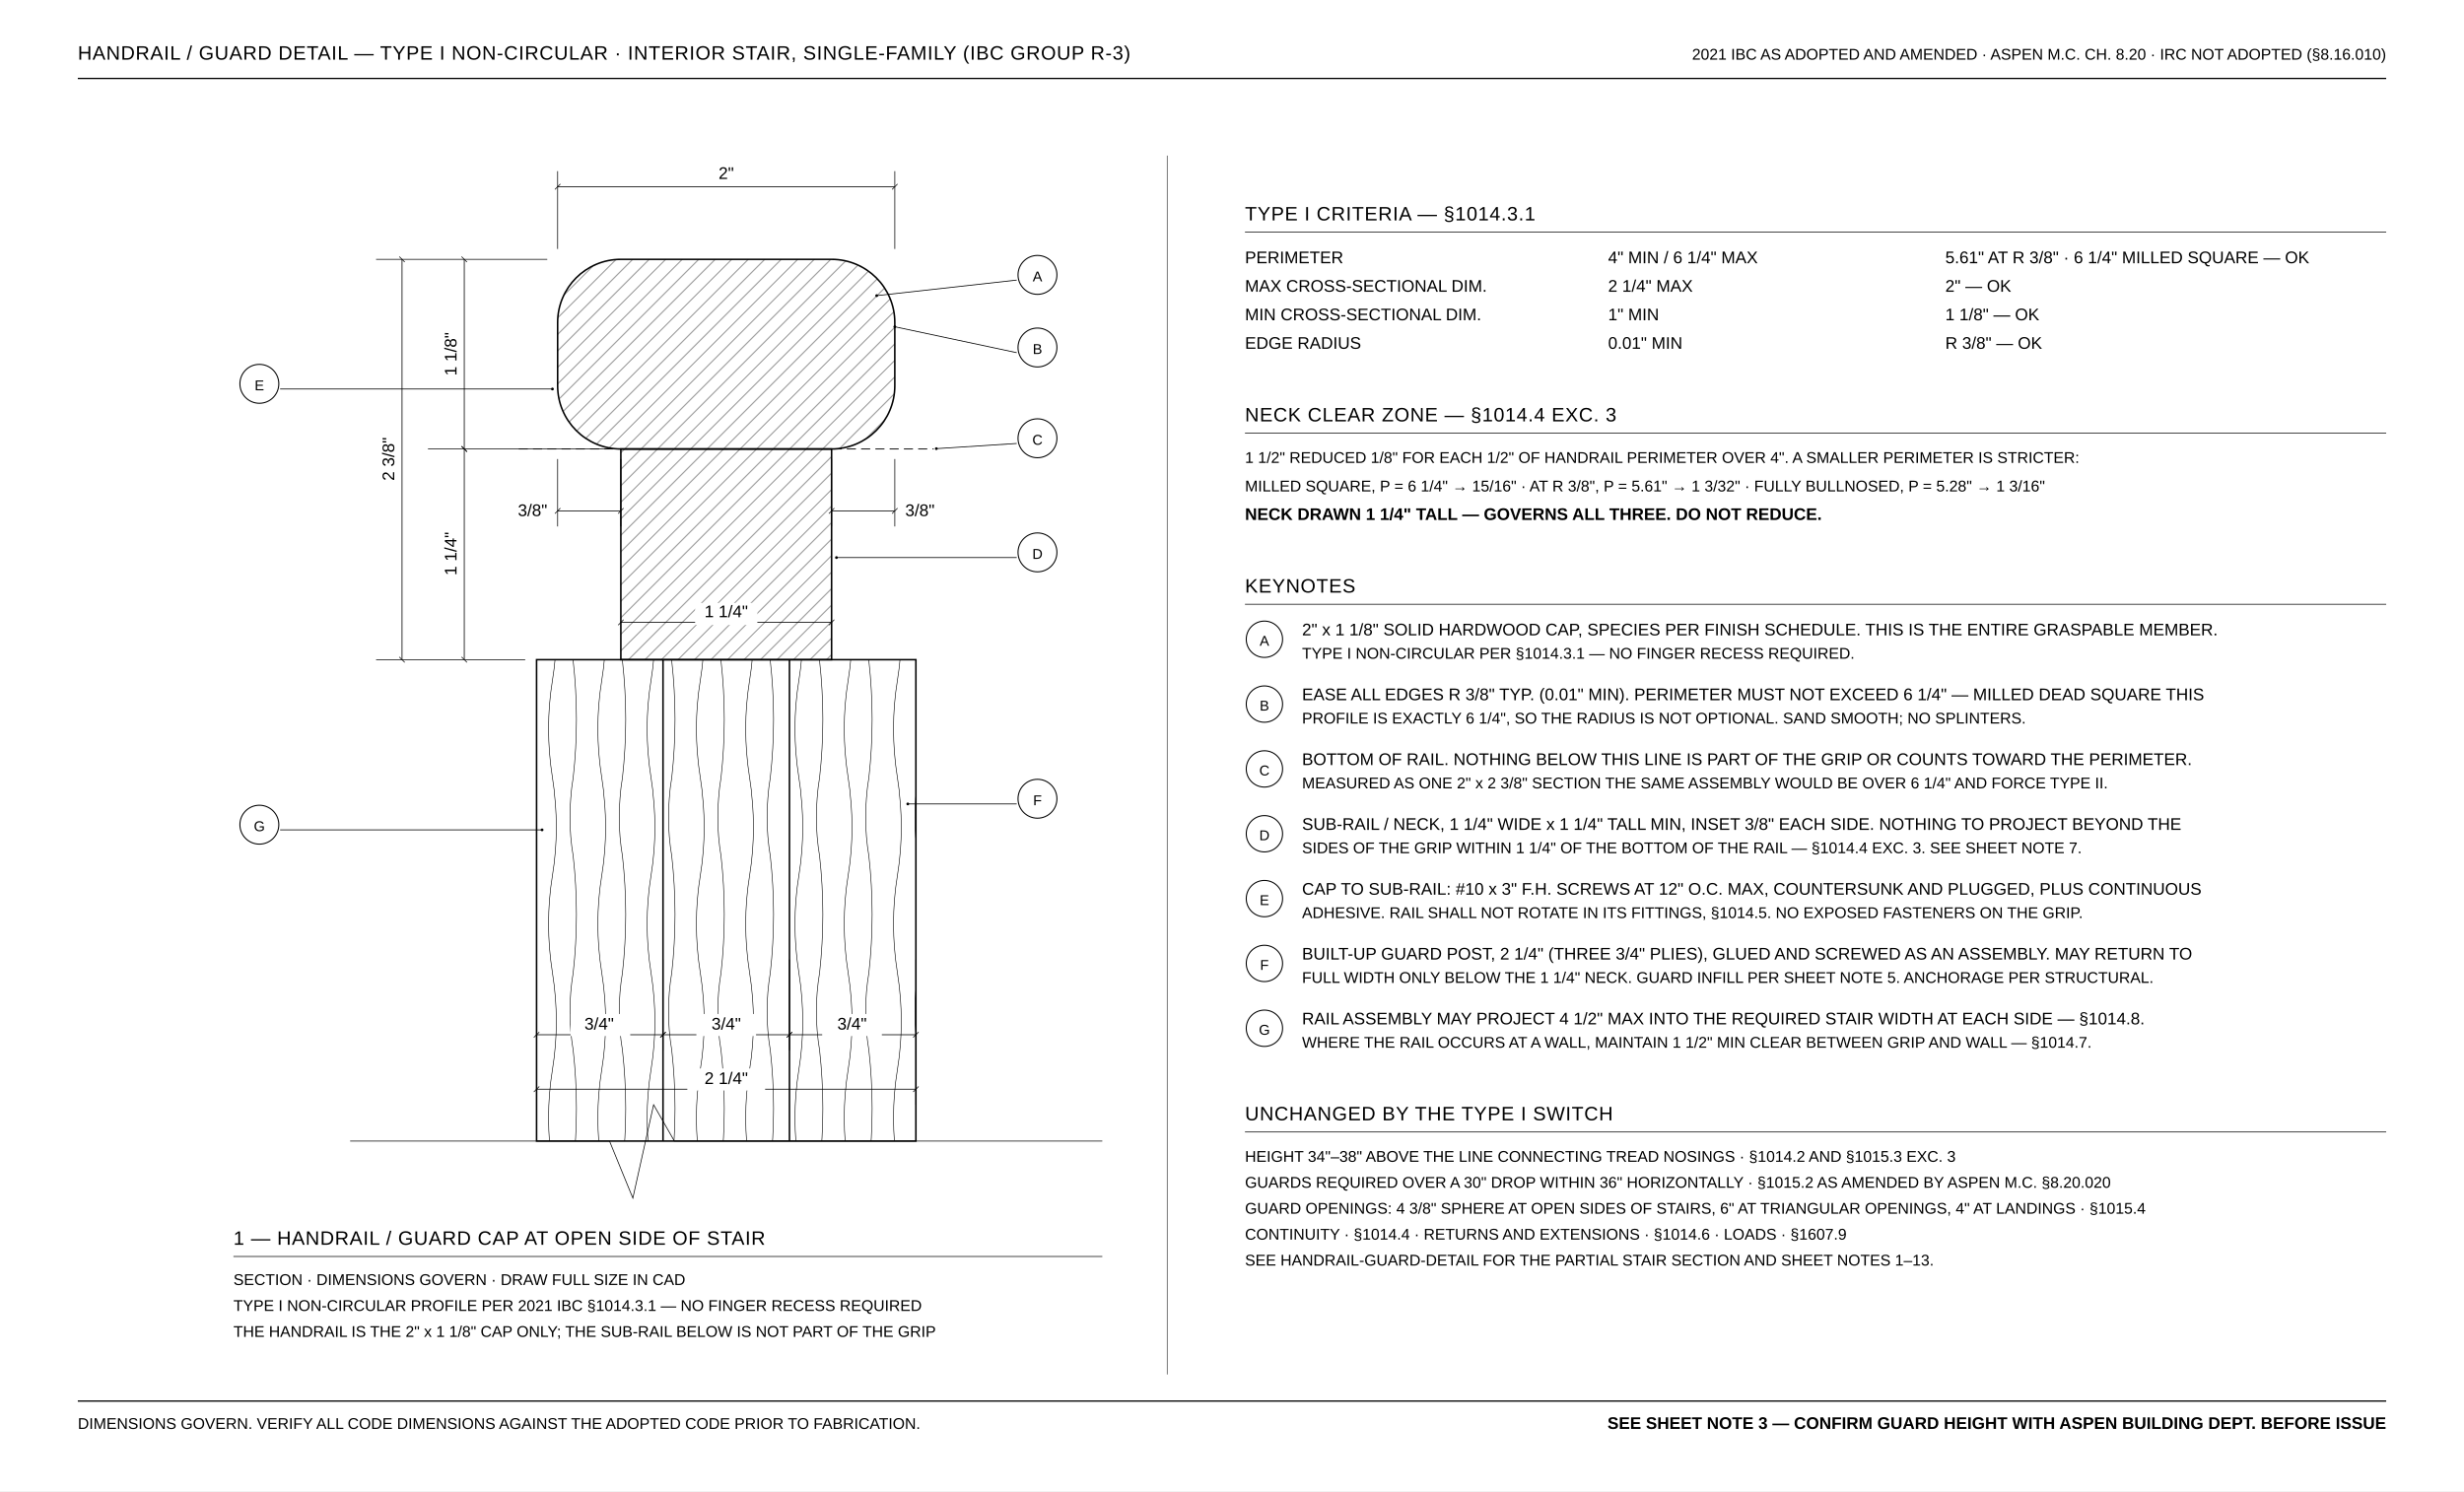
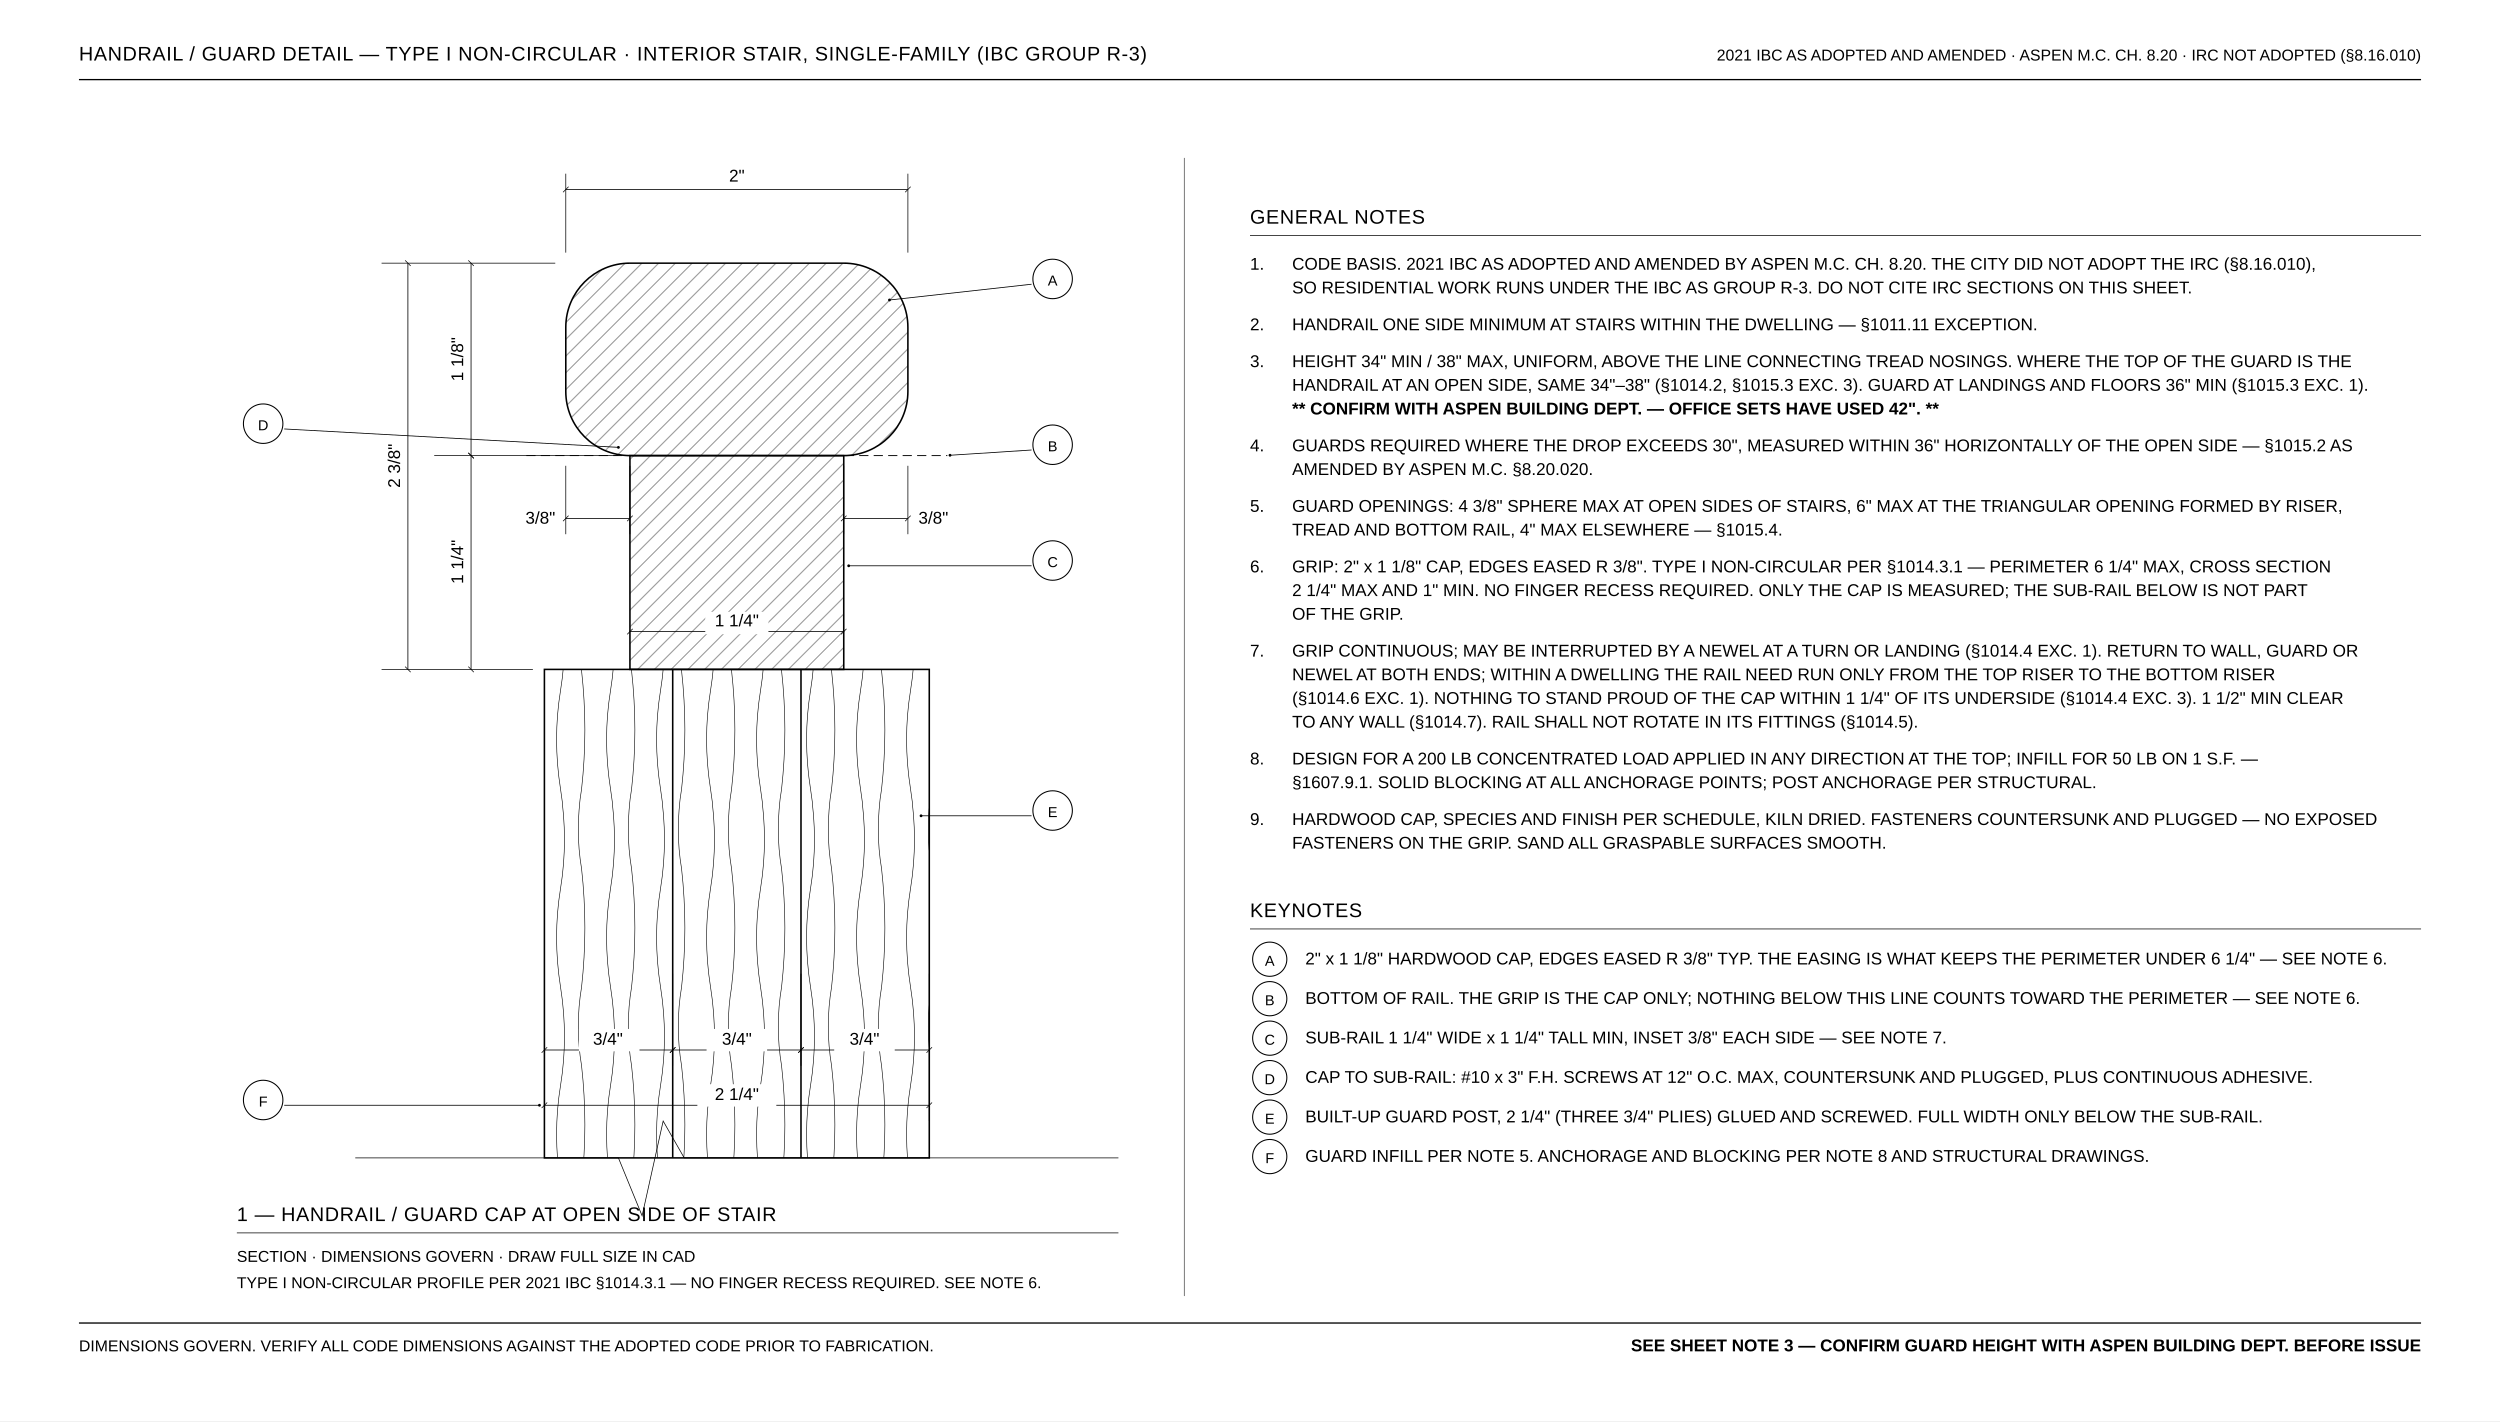
- <svg xmlns="http://www.w3.org/2000/svg" viewBox="0 0 1900 1150" width="1900" height="1150" font-family="Arial, Helvetica, sans-serif">
+ <svg xmlns="http://www.w3.org/2000/svg" viewBox="0 0 1900 1080" width="1900" height="1080" font-family="Arial, Helvetica, sans-serif">
  <defs>
    <pattern id="xh" width="9" height="9" patternTransform="rotate(45)" patternUnits="userSpaceOnUse">
      <line x1="0" y1="0" x2="0" y2="9" stroke="#000" stroke-width="0.6" />
    </pattern>
    <pattern id="wg" width="38" height="150" patternUnits="userSpaceOnUse">
      <path d="M8 0 q6 38 0 75 q-6 37 0 75" fill="none" stroke="#000" stroke-width="0.45" />
      <path d="M24 0 q-5 30 0 60 q5 45 0 90" fill="none" stroke="#000" stroke-width="0.45" />
    </pattern>
    <marker id="tk" markerWidth="11" markerHeight="11" refX="5.5" refY="5.5" orient="auto">
      <line x1="2" y1="9" x2="9" y2="2" stroke="#000" stroke-width="0.9" />
    </marker>
    <marker id="dt" markerWidth="8" markerHeight="8" refX="4" refY="4" orient="auto">
      <circle cx="4" cy="4" r="1.8" fill="#000" />
    </marker>
    <style>
      .o { fill:none; stroke:#000; stroke-width:1.2; stroke-linejoin:round; }
      .x { fill:none; stroke:#000; stroke-width:0.55; }
      .d { fill:none; stroke:#000; stroke-width:0.6; marker-start:url(#tk); marker-end:url(#tk); }
      .l { fill:none; stroke:#000; stroke-width:0.6; marker-end:url(#dt); }
      .hid { fill:none; stroke:#000; stroke-width:0.7; stroke-dasharray:7 4; }
      .n { font-size:13px; fill:#000; }
      .s { font-size:12px; fill:#000; }
      .f { font-size:13px; fill:#000; font-weight:bold; }
      .k { font-size:11px; fill:#000; }
      .tt{ font-size:15px; fill:#000; letter-spacing:0.5px; }
    </style>
  </defs>
-   <rect x="0" y="0" width="1900" height="1150" fill="#fff" />
+   <rect x="0" y="0" width="1900" height="1080" fill="#fff" />
  <rect x="60" y="60" width="1780" height="1" fill="#000" />
  <text class="tt" x="60" y="46">HANDRAIL / GUARD DETAIL — TYPE I NON-CIRCULAR · INTERIOR STAIR, SINGLE-FAMILY (IBC GROUP R-3)</text>
  <text class="s" x="1840" y="46" text-anchor="end">2021 IBC AS ADOPTED AND AMENDED · ASPEN M.C. CH. 8.20 · IRC NOT ADOPTED (§8.16.010)</text>
  <rect x="430" y="200" width="260" height="146.25" rx="48.75" ry="48.75" fill="url(#xh)" stroke="#000" stroke-width="1.2" />
  <rect x="478.75" y="346.25" width="162.5" height="162.5" fill="url(#xh)" stroke="#000" stroke-width="1.2" />
  <rect x="413.75" y="508.75" width="292.5" height="371.25" fill="url(#wg)" stroke="#000" stroke-width="1.2" />
  <line class="o" x1="511.25" y1="508.75" x2="511.25" y2="880" />
  <line class="o" x1="608.75" y1="508.75" x2="608.75" y2="880" />
  <line class="x" x1="270" y1="880" x2="413.75" y2="880" stroke-width="1" />
  <line class="x" x1="706.25" y1="880" x2="850" y2="880" stroke-width="1" />
  <path class="x" d="M 413.75 880 L 470 880 L 488 924 L 504 852 L 520 880 L 706.25 880" stroke-width="1" />
  <line class="hid" x1="400" y1="346.25" x2="720" y2="346.25" />
  <line class="x" x1="430" y1="192" x2="430" y2="132" />
  <line class="x" x1="690" y1="192" x2="690" y2="132" />
  <line class="d" x1="430" y1="144" x2="690" y2="144" />
  <text class="n" x="560" y="138" text-anchor="middle">2"</text>
  <line class="x" x1="422" y1="200" x2="290" y2="200" />
  <line class="x" x1="470" y1="346.25" x2="330" y2="346.25" />
  <line class="x" x1="405" y1="508.75" x2="290" y2="508.75" />
  <line class="d" x1="358" y1="200" x2="358" y2="346.25" />
  <line class="d" x1="358" y1="346.25" x2="358" y2="508.75" />
  <line class="d" x1="310" y1="200" x2="310" y2="508.75" />
  <text class="n" x="352" y="273" text-anchor="middle" transform="rotate(-90 352 273)">1 1/8"</text>
  <text class="n" x="352" y="427" text-anchor="middle" transform="rotate(-90 352 427)">1 1/4"</text>
  <text class="n" x="304" y="354" text-anchor="middle" transform="rotate(-90 304 354)">2 3/8"</text>
  <line class="x" x1="430" y1="354" x2="430" y2="406" />
  <line class="x" x1="478.75" y1="354" x2="478.75" y2="406" />
  <line class="d" x1="430" y1="394" x2="478.75" y2="394" />
  <text class="n" x="422" y="398" text-anchor="end">3/8"</text>
  <line class="x" x1="641.25" y1="354" x2="641.25" y2="406" />
  <line class="x" x1="690" y1="354" x2="690" y2="406" />
  <line class="d" x1="641.25" y1="394" x2="690" y2="394" />
  <text class="n" x="698" y="398" text-anchor="start">3/8"</text>
  <line class="d" x1="478.75" y1="480" x2="641.25" y2="480" />
  <rect x="536" y="465" width="48" height="17" fill="#fff" />
  <text class="n" x="560" y="476" text-anchor="middle">1 1/4"</text>
  <line class="x" x1="413.75" y1="740" x2="413.75" y2="810" />
  <line class="x" x1="511.25" y1="740" x2="511.25" y2="810" />
  <line class="x" x1="608.75" y1="740" x2="608.75" y2="810" />
  <line class="x" x1="706.25" y1="740" x2="706.25" y2="810" />
  <line class="d" x1="413.75" y1="798" x2="511.25" y2="798" />
  <line class="d" x1="511.25" y1="798" x2="608.75" y2="798" />
  <line class="d" x1="608.75" y1="798" x2="706.25" y2="798" />
  <rect x="440" y="782" width="46" height="17" fill="#fff" />
  <text class="n" x="462" y="794" text-anchor="middle">3/4"</text>
  <rect x="537" y="782" width="46" height="17" fill="#fff" />
  <text class="n" x="560" y="794" text-anchor="middle">3/4"</text>
  <rect x="634" y="782" width="46" height="17" fill="#fff" />
  <text class="n" x="657" y="794" text-anchor="middle">3/4"</text>
  <line class="x" x1="413.75" y1="810" x2="413.75" y2="852" />
  <line class="x" x1="706.25" y1="810" x2="706.25" y2="852" />
  <line class="d" x1="413.75" y1="840" x2="706.25" y2="840" />
  <rect x="530" y="824" width="60" height="17" fill="#fff" />
  <text class="n" x="560" y="836" text-anchor="middle">2 1/4"</text>
  <g>
    <line class="l" x1="784" y1="216" x2="676" y2="228" />
    <circle cx="800" cy="212" r="15" fill="#fff" stroke="#000" stroke-width="0.8" />
    <text class="k" x="800" y="217" text-anchor="middle">A</text>
-     <line class="l" x1="784" y1="272" x2="690" y2="252" />
-     <circle cx="800" cy="268" r="15" fill="#fff" stroke="#000" stroke-width="0.8" />
-     <text class="k" x="800" y="273" text-anchor="middle">B</text>
    <line class="l" x1="784" y1="342" x2="722" y2="346" />
    <circle cx="800" cy="338" r="15" fill="#fff" stroke="#000" stroke-width="0.8" />
-     <text class="k" x="800" y="343" text-anchor="middle">C</text>
+     <text class="k" x="800" y="343" text-anchor="middle">B</text>
    <line class="l" x1="784" y1="430" x2="645" y2="430" />
    <circle cx="800" cy="426" r="15" fill="#fff" stroke="#000" stroke-width="0.8" />
-     <text class="k" x="800" y="431" text-anchor="middle">D</text>
-     <line class="l" x1="216" y1="300" x2="426" y2="300" />
-     <circle cx="200" cy="296" r="15" fill="#fff" stroke="#000" stroke-width="0.8" />
-     <text class="k" x="200" y="301" text-anchor="middle">E</text>
+     <text class="k" x="800" y="431" text-anchor="middle">C</text>
+     <line class="l" x1="216" y1="326" x2="470" y2="340" />
+     <circle cx="200" cy="322" r="15" fill="#fff" stroke="#000" stroke-width="0.8" />
+     <text class="k" x="200" y="327" text-anchor="middle">D</text>
    <line class="l" x1="784" y1="620" x2="700" y2="620" />
    <circle cx="800" cy="616" r="15" fill="#fff" stroke="#000" stroke-width="0.8" />
-     <text class="k" x="800" y="621" text-anchor="middle">F</text>
-     <line class="l" x1="216" y1="640" x2="418" y2="640" />
-     <circle cx="200" cy="636" r="15" fill="#fff" stroke="#000" stroke-width="0.8" />
-     <text class="k" x="200" y="641" text-anchor="middle">G</text>
+     <text class="k" x="800" y="621" text-anchor="middle">E</text>
+     <line class="l" x1="216" y1="840" x2="410" y2="840" />
+     <circle cx="200" cy="836" r="15" fill="#fff" stroke="#000" stroke-width="0.8" />
+     <text class="k" x="200" y="841" text-anchor="middle">F</text>
  </g>
-   <text class="tt" x="180" y="960">1 — HANDRAIL / GUARD CAP AT OPEN SIDE OF STAIR</text>
-   <line class="x" x1="180" y1="969" x2="850" y2="969" stroke-width="1" />
-   <text class="s" x="180" y="991">SECTION · DIMENSIONS GOVERN · DRAW FULL SIZE IN CAD</text>
-   <text class="s" x="180" y="1011">TYPE I NON-CIRCULAR PROFILE PER 2021 IBC §1014.3.1 — NO FINGER RECESS REQUIRED</text>
-   <text class="s" x="180" y="1031">THE HANDRAIL IS THE 2" x 1 1/8" CAP ONLY; THE SUB-RAIL BELOW IS NOT PART OF THE GRIP</text>
-   <line x1="900" y1="120" x2="900" y2="1060" stroke="#000" stroke-width="0.4" />
-   <text class="tt" x="960" y="170">TYPE I CRITERIA — §1014.3.1</text>
-   <line class="x" x1="960" y1="179" x2="1840" y2="179" stroke-width="1" />
-   <text class="n" x="960" y="203">PERIMETER</text>
-   <text class="n" x="1240" y="203">4" MIN / 6 1/4" MAX</text>
-   <text class="n" x="1500" y="203">5.61" AT R 3/8" · 6 1/4" MILLED SQUARE — OK</text>
-   <text class="n" x="960" y="225">MAX CROSS-SECTIONAL DIM.</text>
-   <text class="n" x="1240" y="225">2 1/4" MAX</text>
-   <text class="n" x="1500" y="225">2" — OK</text>
-   <text class="n" x="960" y="247">MIN CROSS-SECTIONAL DIM.</text>
-   <text class="n" x="1240" y="247">1" MIN</text>
-   <text class="n" x="1500" y="247">1 1/8" — OK</text>
-   <text class="n" x="960" y="269">EDGE RADIUS</text>
-   <text class="n" x="1240" y="269">0.01" MIN</text>
-   <text class="n" x="1500" y="269">R 3/8" — OK</text>
-   <text class="tt" x="960" y="325">NECK CLEAR ZONE — §1014.4 EXC. 3</text>
-   <line class="x" x1="960" y1="334" x2="1840" y2="334" stroke-width="1" />
-   <text class="s" x="960" y="357">1 1/2" REDUCED 1/8" FOR EACH 1/2" OF HANDRAIL PERIMETER OVER 4". A SMALLER PERIMETER IS STRICTER:</text>
-   <text class="s" x="960" y="379">MILLED SQUARE, P = 6 1/4" → 15/16" · AT R 3/8", P = 5.61" → 1 3/32" · FULLY BULLNOSED, P = 5.28" → 1 3/16"</text>
-   <text class="f" x="960" y="401">NECK DRAWN 1 1/4" TALL — GOVERNS ALL THREE. DO NOT REDUCE.</text>
-   <text class="tt" x="960" y="457">KEYNOTES</text>
-   <line class="x" x1="960" y1="466" x2="1840" y2="466" stroke-width="1" />
-   <circle cx="975" cy="493" r="14" fill="#fff" stroke="#000" stroke-width="0.8" />
-   <text class="k" x="975" y="498" text-anchor="middle">A</text>
-   <text class="n" x="1004" y="490">2" x 1 1/8" SOLID HARDWOOD CAP, SPECIES PER FINISH SCHEDULE. THIS IS THE ENTIRE GRASPABLE MEMBER.</text>
-   <text class="s" x="1004" y="508">TYPE I NON-CIRCULAR PER §1014.3.1 — NO FINGER RECESS REQUIRED.</text>
-   <circle cx="975" cy="543" r="14" fill="#fff" stroke="#000" stroke-width="0.8" />
-   <text class="k" x="975" y="548" text-anchor="middle">B</text>
-   <text class="n" x="1004" y="540">EASE ALL EDGES R 3/8" TYP. (0.01" MIN). PERIMETER MUST NOT EXCEED 6 1/4" — MILLED DEAD SQUARE THIS</text>
-   <text class="s" x="1004" y="558">PROFILE IS EXACTLY 6 1/4", SO THE RADIUS IS NOT OPTIONAL. SAND SMOOTH; NO SPLINTERS.</text>
-   <circle cx="975" cy="593" r="14" fill="#fff" stroke="#000" stroke-width="0.8" />
-   <text class="k" x="975" y="598" text-anchor="middle">C</text>
-   <text class="n" x="1004" y="590">BOTTOM OF RAIL. NOTHING BELOW THIS LINE IS PART OF THE GRIP OR COUNTS TOWARD THE PERIMETER.</text>
-   <text class="s" x="1004" y="608">MEASURED AS ONE 2" x 2 3/8" SECTION THE SAME ASSEMBLY WOULD BE OVER 6 1/4" AND FORCE TYPE II.</text>
-   <circle cx="975" cy="643" r="14" fill="#fff" stroke="#000" stroke-width="0.8" />
-   <text class="k" x="975" y="648" text-anchor="middle">D</text>
-   <text class="n" x="1004" y="640">SUB-RAIL / NECK, 1 1/4" WIDE x 1 1/4" TALL MIN, INSET 3/8" EACH SIDE. NOTHING TO PROJECT BEYOND THE</text>
-   <text class="s" x="1004" y="658">SIDES OF THE GRIP WITHIN 1 1/4" OF THE BOTTOM OF THE RAIL — §1014.4 EXC. 3. SEE SHEET NOTE 7.</text>
-   <circle cx="975" cy="693" r="14" fill="#fff" stroke="#000" stroke-width="0.8" />
-   <text class="k" x="975" y="698" text-anchor="middle">E</text>
-   <text class="n" x="1004" y="690">CAP TO SUB-RAIL: #10 x 3" F.H. SCREWS AT 12" O.C. MAX, COUNTERSUNK AND PLUGGED, PLUS CONTINUOUS</text>
-   <text class="s" x="1004" y="708">ADHESIVE. RAIL SHALL NOT ROTATE IN ITS FITTINGS, §1014.5. NO EXPOSED FASTENERS ON THE GRIP.</text>
-   <circle cx="975" cy="743" r="14" fill="#fff" stroke="#000" stroke-width="0.8" />
-   <text class="k" x="975" y="748" text-anchor="middle">F</text>
-   <text class="n" x="1004" y="740">BUILT-UP GUARD POST, 2 1/4" (THREE 3/4" PLIES), GLUED AND SCREWED AS AN ASSEMBLY. MAY RETURN TO</text>
-   <text class="s" x="1004" y="758">FULL WIDTH ONLY BELOW THE 1 1/4" NECK. GUARD INFILL PER SHEET NOTE 5. ANCHORAGE PER STRUCTURAL.</text>
-   <circle cx="975" cy="793" r="14" fill="#fff" stroke="#000" stroke-width="0.8" />
-   <text class="k" x="975" y="798" text-anchor="middle">G</text>
-   <text class="n" x="1004" y="790">RAIL ASSEMBLY MAY PROJECT 4 1/2" MAX INTO THE REQUIRED STAIR WIDTH AT EACH SIDE — §1014.8.</text>
-   <text class="s" x="1004" y="808">WHERE THE RAIL OCCURS AT A WALL, MAINTAIN 1 1/2" MIN CLEAR BETWEEN GRIP AND WALL — §1014.7.</text>
-   <text class="tt" x="960" y="864">UNCHANGED BY THE TYPE I SWITCH</text>
-   <line class="x" x1="960" y1="873" x2="1840" y2="873" stroke-width="1" />
-   <text class="s" x="960" y="896">HEIGHT 34"–38" ABOVE THE LINE CONNECTING TREAD NOSINGS · §1014.2 AND §1015.3 EXC. 3</text>
-   <text class="s" x="960" y="916">GUARDS REQUIRED OVER A 30" DROP WITHIN 36" HORIZONTALLY · §1015.2 AS AMENDED BY ASPEN M.C. §8.20.020</text>
-   <text class="s" x="960" y="936">GUARD OPENINGS: 4 3/8" SPHERE AT OPEN SIDES OF STAIRS, 6" AT TRIANGULAR OPENINGS, 4" AT LANDINGS · §1015.4</text>
-   <text class="s" x="960" y="956">CONTINUITY · §1014.4 · RETURNS AND EXTENSIONS · §1014.6 · LOADS · §1607.9</text>
-   <text class="s" x="960" y="976">SEE HANDRAIL-GUARD-DETAIL FOR THE PARTIAL STAIR SECTION AND SHEET NOTES 1–13.</text>
-   <rect x="60" y="1080" width="1780" height="1" fill="#000" />
-   <text class="s" x="60" y="1102">DIMENSIONS GOVERN. VERIFY ALL CODE DIMENSIONS AGAINST THE ADOPTED CODE PRIOR TO FABRICATION.</text>
-   <text class="f" x="1840" y="1102" text-anchor="end">SEE SHEET NOTE 3 — CONFIRM GUARD HEIGHT WITH ASPEN BUILDING DEPT. BEFORE ISSUE</text>
+   <text class="tt" x="180" y="928">1 — HANDRAIL / GUARD CAP AT OPEN SIDE OF STAIR</text>
+   <line class="x" x1="180" y1="937" x2="850" y2="937" stroke-width="1" />
+   <text class="s" x="180" y="959">SECTION · DIMENSIONS GOVERN · DRAW FULL SIZE IN CAD</text>
+   <text class="s" x="180" y="979">TYPE I NON-CIRCULAR PROFILE PER 2021 IBC §1014.3.1 — NO FINGER RECESS REQUIRED. SEE NOTE 6.</text>
+   <line x1="900" y1="120" x2="900" y2="985" stroke="#000" stroke-width="0.4" />
+   <text class="tt" x="950" y="170">GENERAL NOTES</text>
+   <line class="x" x1="950" y1="179" x2="1840" y2="179" stroke-width="1" />
+   <text class="n" x="950" y="205">1.</text>
+   <text class="n" x="982" y="205">CODE BASIS. 2021 IBC AS ADOPTED AND AMENDED BY ASPEN M.C. CH. 8.20. THE CITY DID NOT ADOPT THE IRC (§8.16.010),</text>
+   <text class="n" x="982" y="223">SO RESIDENTIAL WORK RUNS UNDER THE IBC AS GROUP R-3. DO NOT CITE IRC SECTIONS ON THIS SHEET.</text>
+   <text class="n" x="950" y="251">2.</text>
+   <text class="n" x="982" y="251">HANDRAIL ONE SIDE MINIMUM AT STAIRS WITHIN THE DWELLING — §1011.11 EXCEPTION.</text>
+   <text class="n" x="950" y="279">3.</text>
+   <text class="n" x="982" y="279">HEIGHT 34" MIN / 38" MAX, UNIFORM, ABOVE THE LINE CONNECTING TREAD NOSINGS. WHERE THE TOP OF THE GUARD IS THE</text>
+   <text class="n" x="982" y="297">HANDRAIL AT AN OPEN SIDE, SAME 34"–38" (§1014.2, §1015.3 EXC. 3). GUARD AT LANDINGS AND FLOORS 36" MIN (§1015.3 EXC. 1).</text>
+   <text class="f" x="982" y="315">** CONFIRM WITH ASPEN BUILDING DEPT. — OFFICE SETS HAVE USED 42". **</text>
+   <text class="n" x="950" y="343">4.</text>
+   <text class="n" x="982" y="343">GUARDS REQUIRED WHERE THE DROP EXCEEDS 30", MEASURED WITHIN 36" HORIZONTALLY OF THE OPEN SIDE — §1015.2 AS</text>
+   <text class="n" x="982" y="361">AMENDED BY ASPEN M.C. §8.20.020.</text>
+   <text class="n" x="950" y="389">5.</text>
+   <text class="n" x="982" y="389">GUARD OPENINGS: 4 3/8" SPHERE MAX AT OPEN SIDES OF STAIRS, 6" MAX AT THE TRIANGULAR OPENING FORMED BY RISER,</text>
+   <text class="n" x="982" y="407">TREAD AND BOTTOM RAIL, 4" MAX ELSEWHERE — §1015.4.</text>
+   <text class="n" x="950" y="435">6.</text>
+   <text class="n" x="982" y="435">GRIP: 2" x 1 1/8" CAP, EDGES EASED R 3/8". TYPE I NON-CIRCULAR PER §1014.3.1 — PERIMETER 6 1/4" MAX, CROSS SECTION</text>
+   <text class="n" x="982" y="453">2 1/4" MAX AND 1" MIN. NO FINGER RECESS REQUIRED. ONLY THE CAP IS MEASURED; THE SUB-RAIL BELOW IS NOT PART</text>
+   <text class="n" x="982" y="471">OF THE GRIP.</text>
+   <text class="n" x="950" y="499">7.</text>
+   <text class="n" x="982" y="499">GRIP CONTINUOUS; MAY BE INTERRUPTED BY A NEWEL AT A TURN OR LANDING (§1014.4 EXC. 1). RETURN TO WALL, GUARD OR</text>
+   <text class="n" x="982" y="517">NEWEL AT BOTH ENDS; WITHIN A DWELLING THE RAIL NEED RUN ONLY FROM THE TOP RISER TO THE BOTTOM RISER</text>
+   <text class="n" x="982" y="535">(§1014.6 EXC. 1). NOTHING TO STAND PROUD OF THE CAP WITHIN 1 1/4" OF ITS UNDERSIDE (§1014.4 EXC. 3). 1 1/2" MIN CLEAR</text>
+   <text class="n" x="982" y="553">TO ANY WALL (§1014.7). RAIL SHALL NOT ROTATE IN ITS FITTINGS (§1014.5).</text>
+   <text class="n" x="950" y="581">8.</text>
+   <text class="n" x="982" y="581">DESIGN FOR A 200 LB CONCENTRATED LOAD APPLIED IN ANY DIRECTION AT THE TOP; INFILL FOR 50 LB ON 1 S.F. —</text>
+   <text class="n" x="982" y="599">§1607.9.1. SOLID BLOCKING AT ALL ANCHORAGE POINTS; POST ANCHORAGE PER STRUCTURAL.</text>
+   <text class="n" x="950" y="627">9.</text>
+   <text class="n" x="982" y="627">HARDWOOD CAP, SPECIES AND FINISH PER SCHEDULE, KILN DRIED. FASTENERS COUNTERSUNK AND PLUGGED — NO EXPOSED</text>
+   <text class="n" x="982" y="645">FASTENERS ON THE GRIP. SAND ALL GRASPABLE SURFACES SMOOTH.</text>
+   <text class="tt" x="950" y="697">KEYNOTES</text>
+   <line class="x" x1="950" y1="706" x2="1840" y2="706" stroke-width="1" />
+   <circle cx="965" cy="729" r="13" fill="#fff" stroke="#000" stroke-width="0.8" />
+   <text class="k" x="965" y="734" text-anchor="middle">A</text>
+   <text class="n" x="992" y="733">2" x 1 1/8" HARDWOOD CAP, EDGES EASED R 3/8" TYP. THE EASING IS WHAT KEEPS THE PERIMETER UNDER 6 1/4" — SEE NOTE 6.</text>
+   <circle cx="965" cy="759" r="13" fill="#fff" stroke="#000" stroke-width="0.8" />
+   <text class="k" x="965" y="764" text-anchor="middle">B</text>
+   <text class="n" x="992" y="763">BOTTOM OF RAIL. THE GRIP IS THE CAP ONLY; NOTHING BELOW THIS LINE COUNTS TOWARD THE PERIMETER — SEE NOTE 6.</text>
+   <circle cx="965" cy="789" r="13" fill="#fff" stroke="#000" stroke-width="0.8" />
+   <text class="k" x="965" y="794" text-anchor="middle">C</text>
+   <text class="n" x="992" y="793">SUB-RAIL 1 1/4" WIDE x 1 1/4" TALL MIN, INSET 3/8" EACH SIDE — SEE NOTE 7.</text>
+   <circle cx="965" cy="819" r="13" fill="#fff" stroke="#000" stroke-width="0.8" />
+   <text class="k" x="965" y="824" text-anchor="middle">D</text>
+   <text class="n" x="992" y="823">CAP TO SUB-RAIL: #10 x 3" F.H. SCREWS AT 12" O.C. MAX, COUNTERSUNK AND PLUGGED, PLUS CONTINUOUS ADHESIVE.</text>
+   <circle cx="965" cy="849" r="13" fill="#fff" stroke="#000" stroke-width="0.8" />
+   <text class="k" x="965" y="854" text-anchor="middle">E</text>
+   <text class="n" x="992" y="853">BUILT-UP GUARD POST, 2 1/4" (THREE 3/4" PLIES) GLUED AND SCREWED. FULL WIDTH ONLY BELOW THE SUB-RAIL.</text>
+   <circle cx="965" cy="879" r="13" fill="#fff" stroke="#000" stroke-width="0.8" />
+   <text class="k" x="965" y="884" text-anchor="middle">F</text>
+   <text class="n" x="992" y="883">GUARD INFILL PER NOTE 5. ANCHORAGE AND BLOCKING PER NOTE 8 AND STRUCTURAL DRAWINGS.</text>
+   <rect x="60" y="1005" width="1780" height="1" fill="#000" />
+   <text class="s" x="60" y="1027">DIMENSIONS GOVERN. VERIFY ALL CODE DIMENSIONS AGAINST THE ADOPTED CODE PRIOR TO FABRICATION.</text>
+   <text class="f" x="1840" y="1027" text-anchor="end">SEE SHEET NOTE 3 — CONFIRM GUARD HEIGHT WITH ASPEN BUILDING DEPT. BEFORE ISSUE</text>
</svg>
